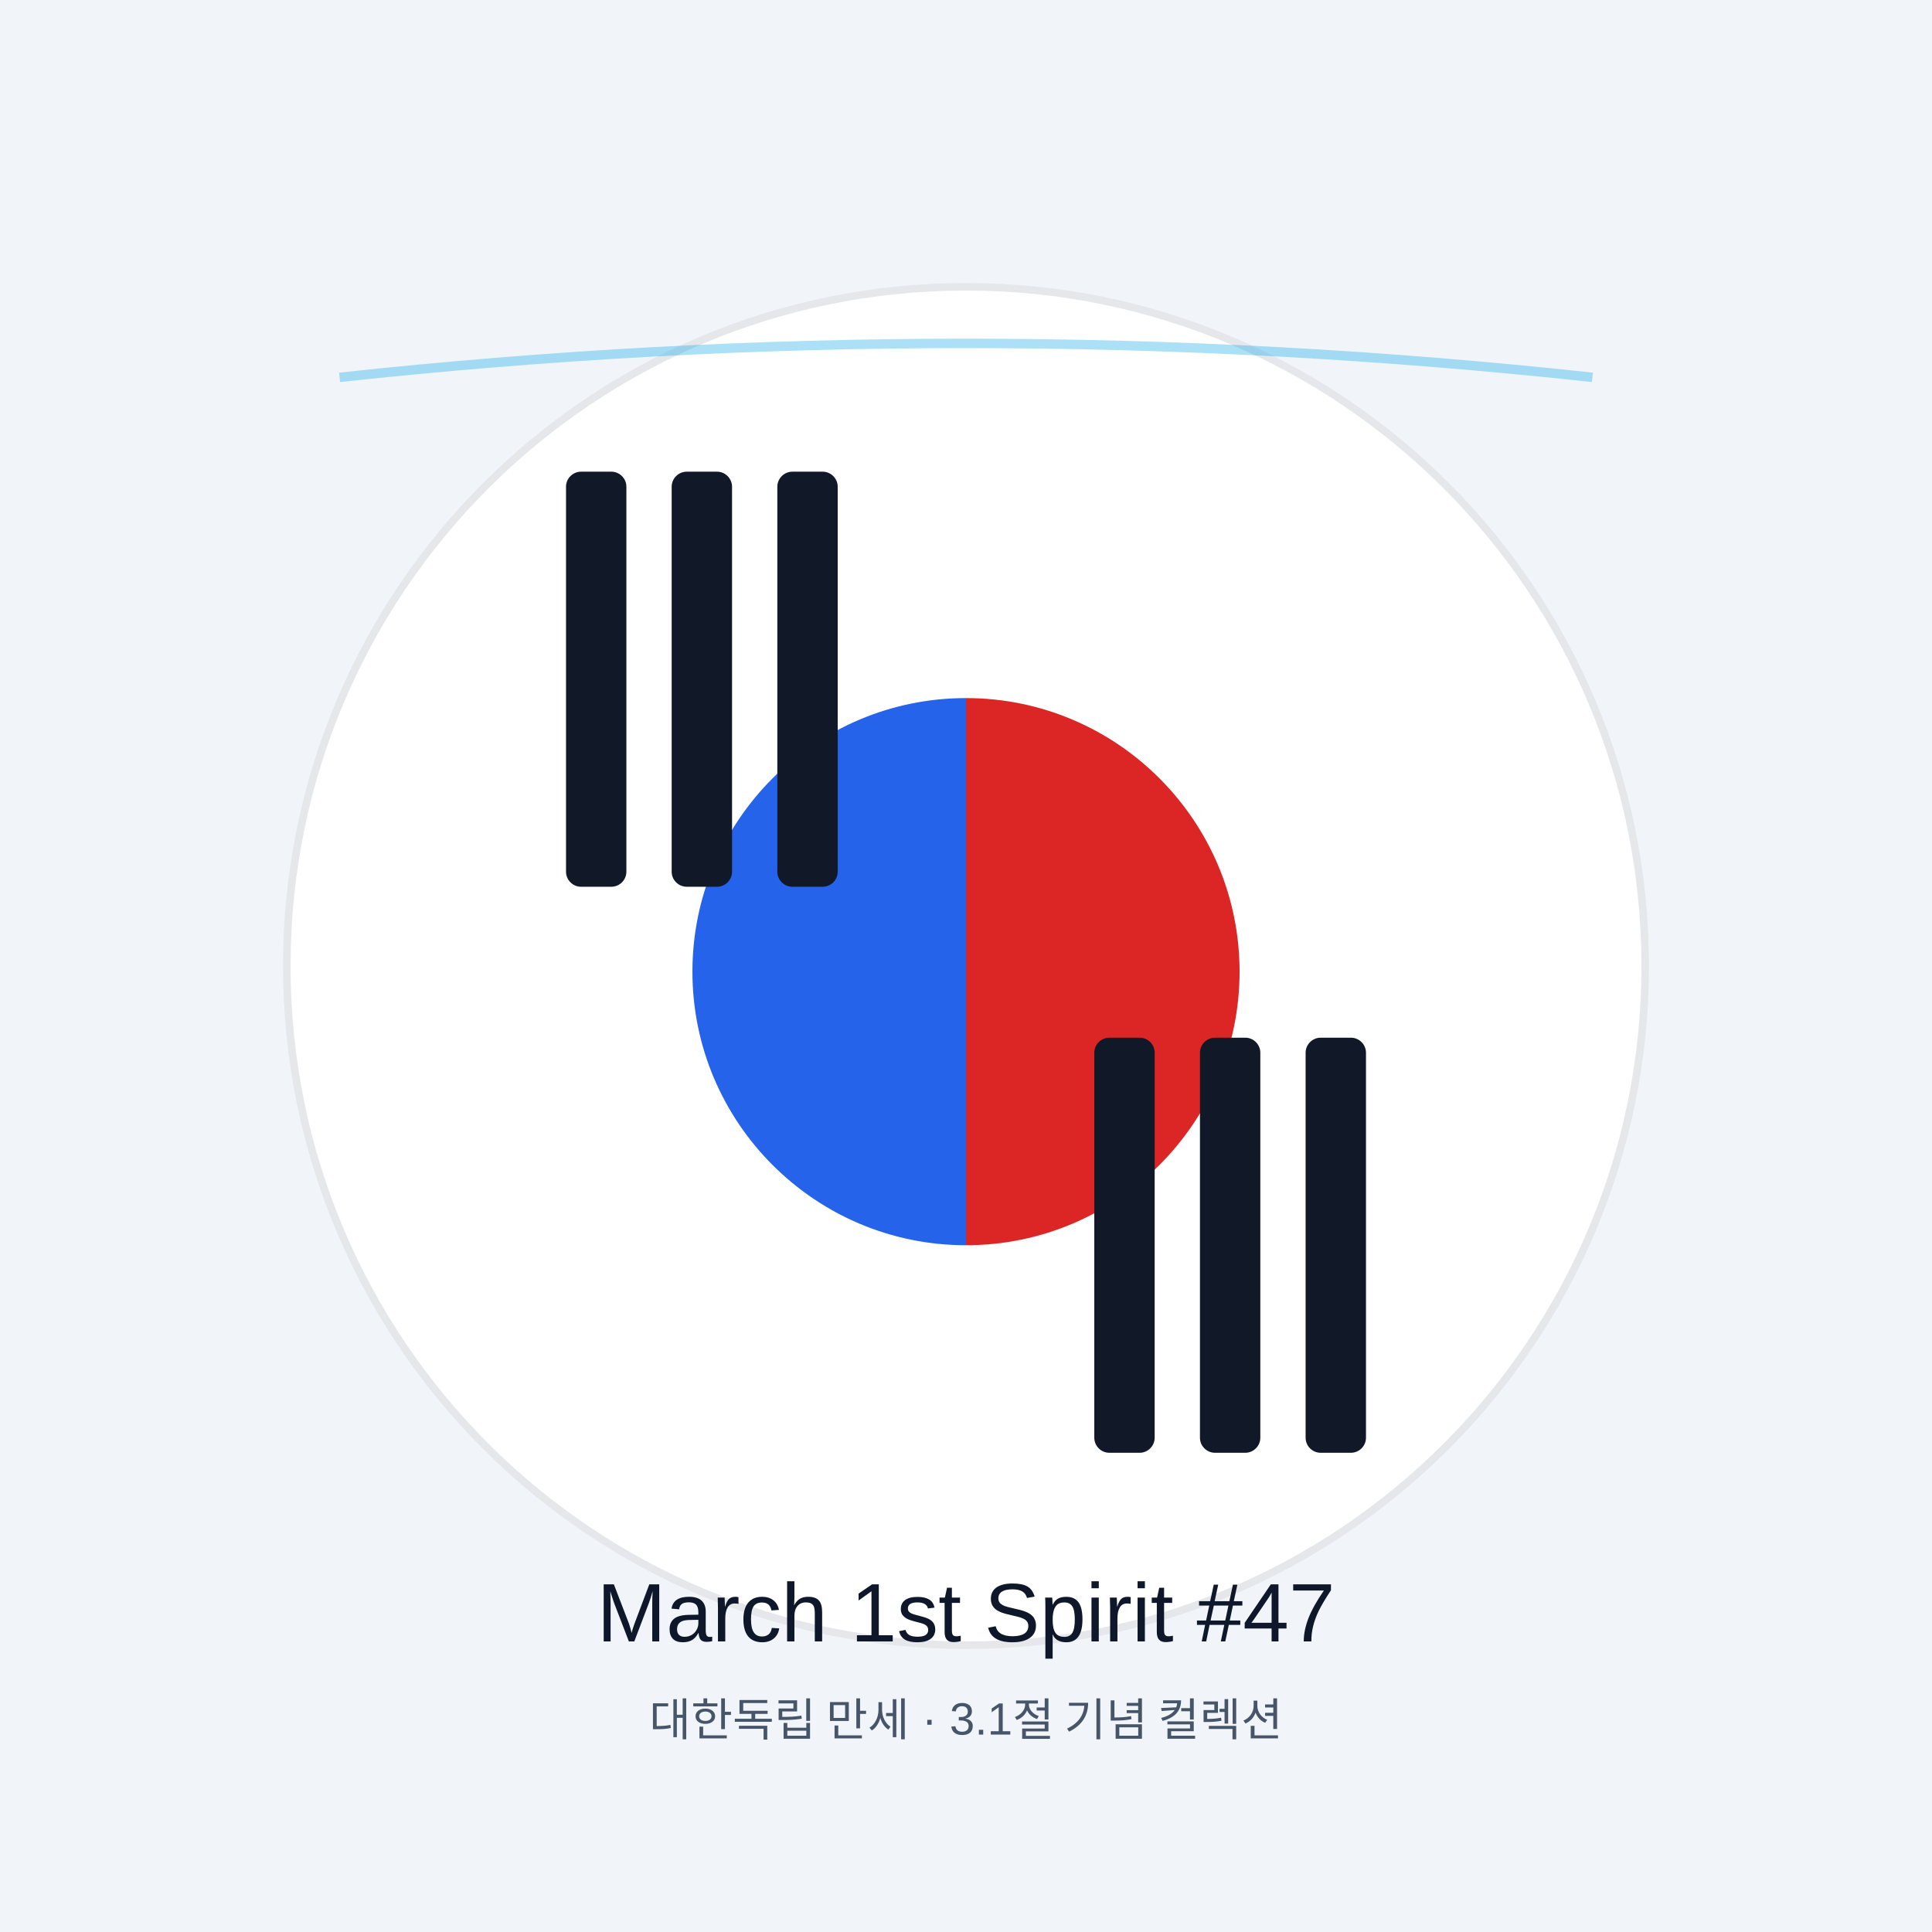
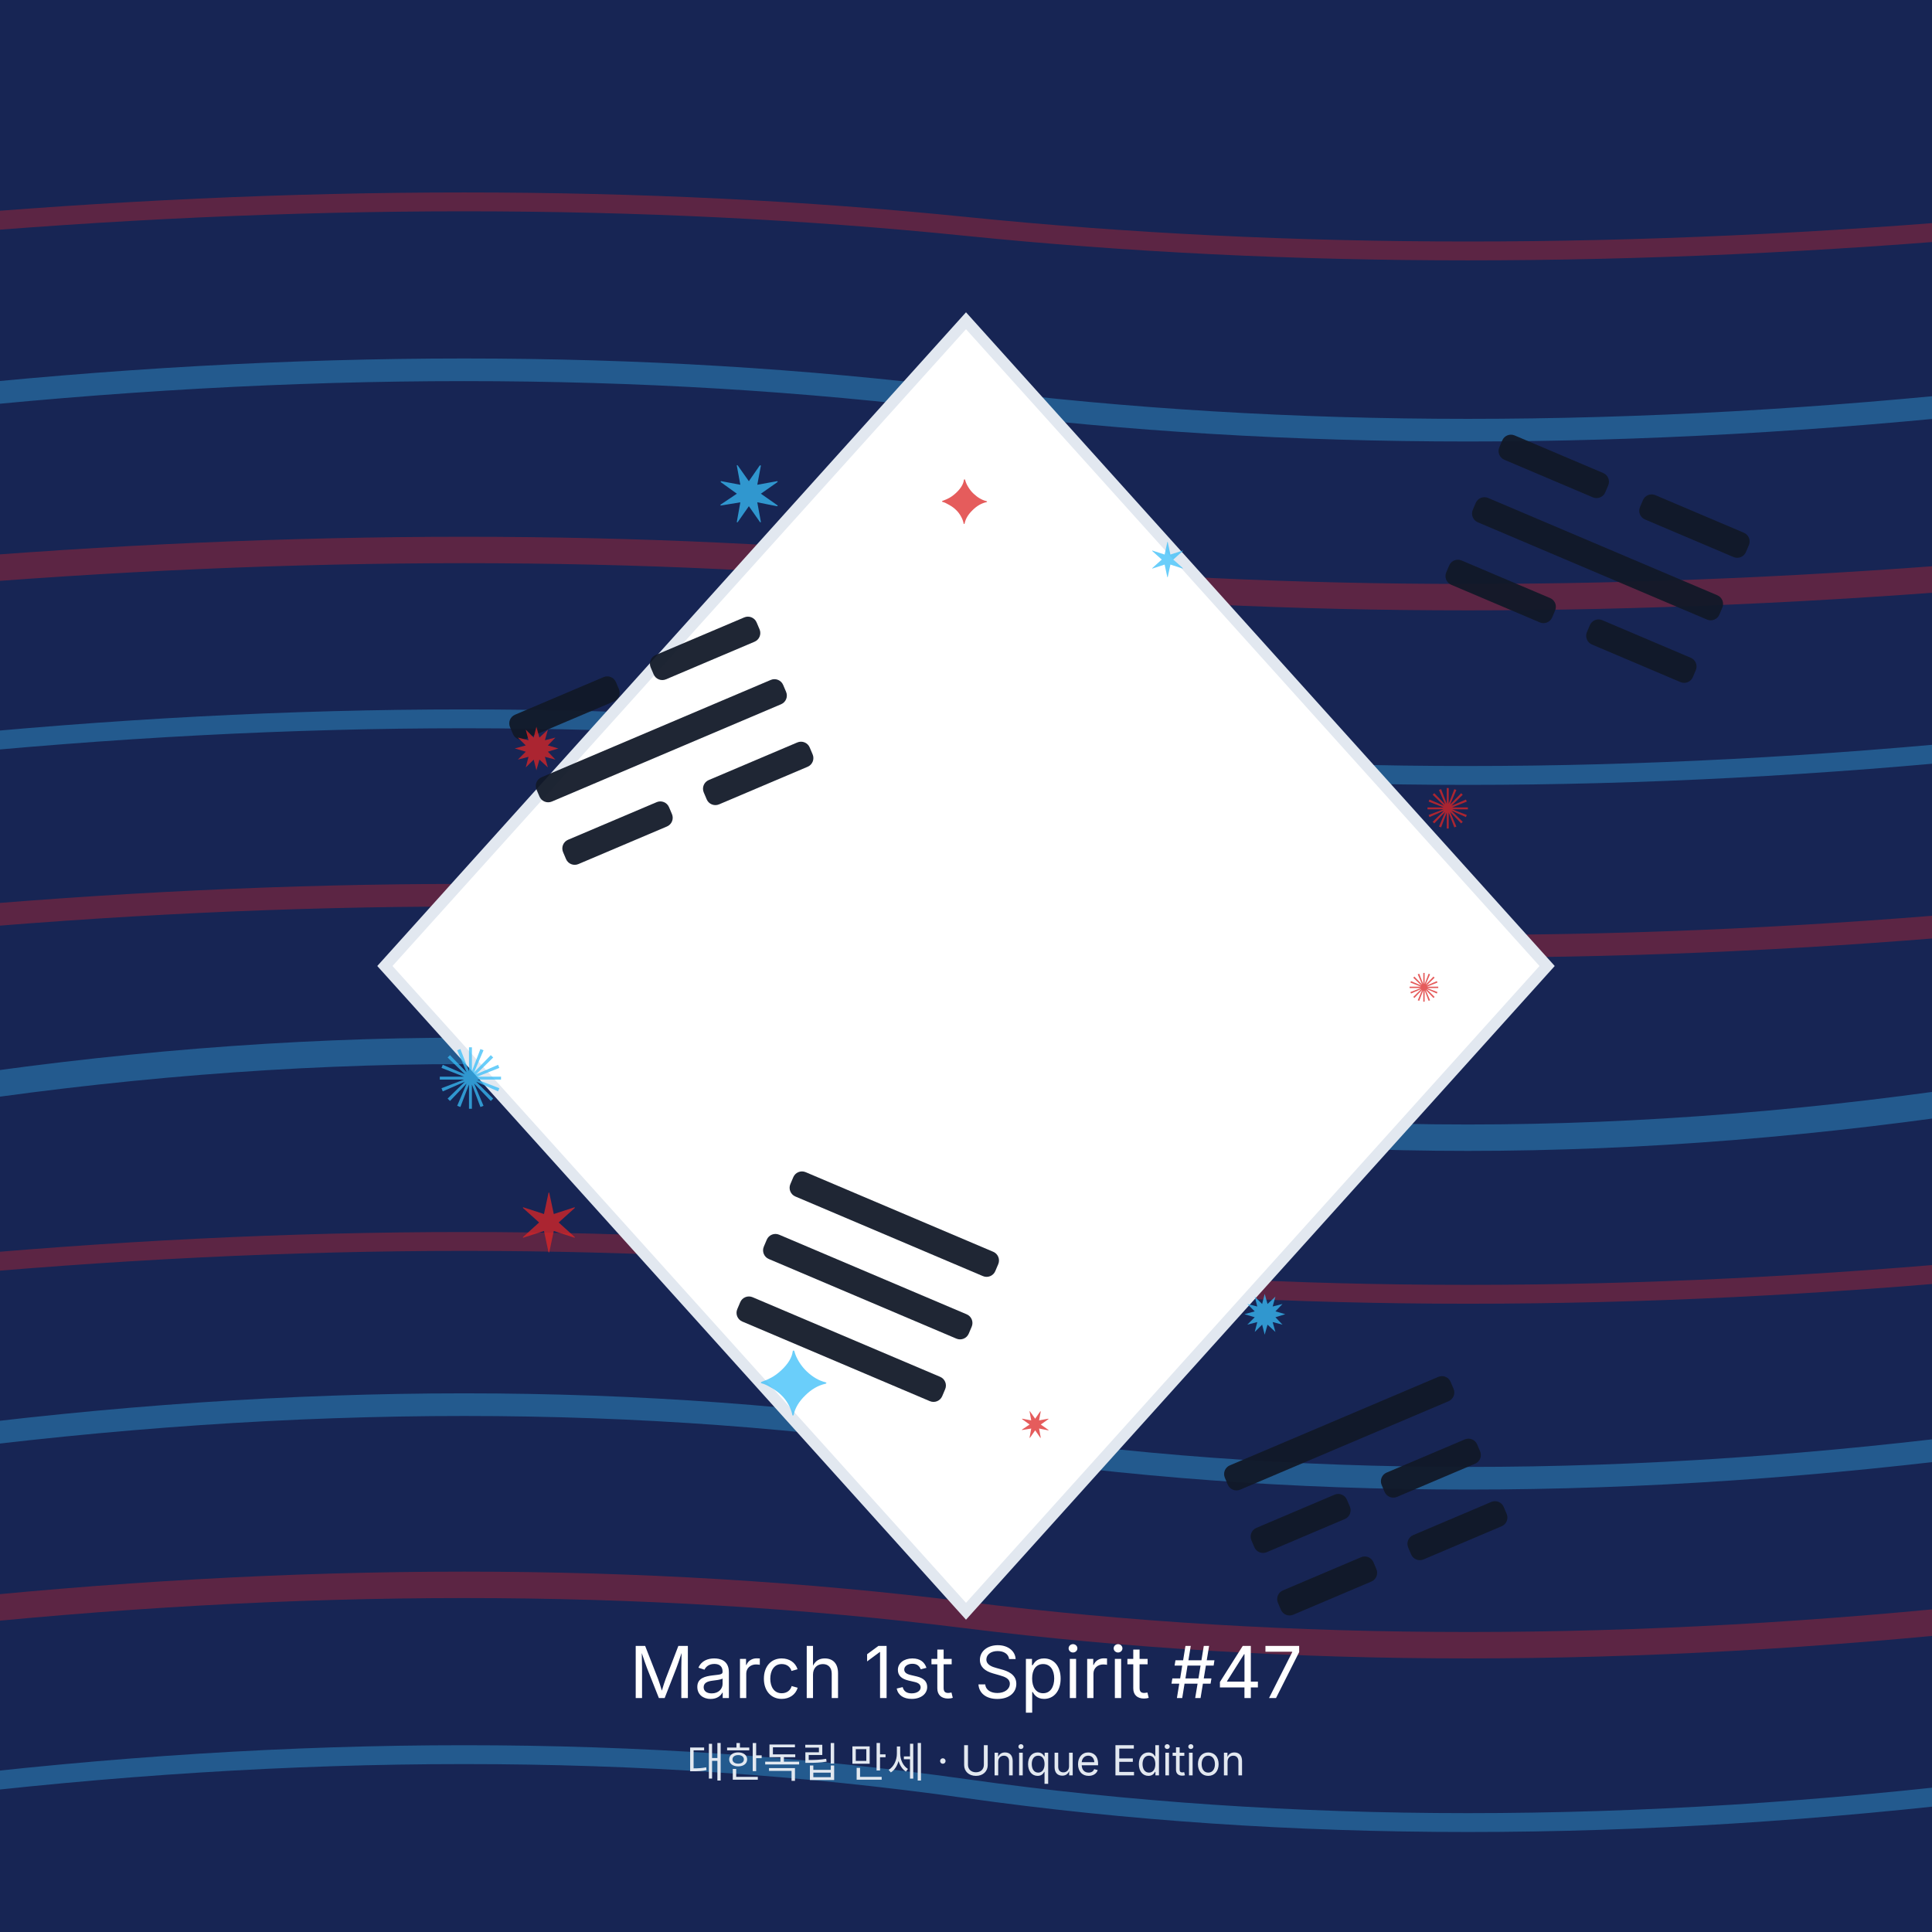
<svg xmlns="http://www.w3.org/2000/svg" width="1024" height="1024" viewBox="0 0 1024 1024">
-   <rect width="1024" height="1024" fill="#f1f5f9" />
-   <circle cx="512" cy="512" r="360" fill="#ffffff" stroke="#e5e7eb" stroke-width="4" />
-   <path d="M512 370c80 0 145 65 145 145s-65 145-145 145V370z" fill="#dc2626" />
-   <path d="M512 660c-80 0-145-65-145-145s65-145 145-145v290z" fill="#2563eb" />
-   <rect x="300" y="250" width="32" height="220" rx="8" fill="#111827" />
-   <rect x="356" y="250" width="32" height="220" rx="8" fill="#111827" />
-   <rect x="412" y="250" width="32" height="220" rx="8" fill="#111827" />
-   <rect x="580" y="550" width="32" height="220" rx="8" fill="#111827" />
-   <rect x="636" y="550" width="32" height="220" rx="8" fill="#111827" />
-   <rect x="692" y="550" width="32" height="220" rx="8" fill="#111827" />
-   <path d="M180 200 Q 512 164 844 200" stroke="#0ea5e9" stroke-width="5" fill="none" opacity="0.35" />
-   <text x="512" y="870" text-anchor="middle" font-size="44" font-family="Arial, sans-serif" fill="#0f172a">March 1st Spirit #47</text>
-   <text x="512" y="920" text-anchor="middle" font-size="24" font-family="Arial, sans-serif" fill="#475569">대한독립 만세 · 3.1절 기념 컬렉션</text>
+   <rect width="1024" height="1024" fill="#172554" />
+   <path d="M-40 120 Q 256 94 512 120 T 1064 120" stroke="#dc2626" stroke-width="10" fill="none" opacity="0.35" />
+   <path d="M-40 212 Q 256 180 512 212 T 1064 212" stroke="#38bdf8" stroke-width="12" fill="none" opacity="0.35" />
+   <path d="M-40 304 Q 256 279 512 304 T 1064 304" stroke="#dc2626" stroke-width="14" fill="none" opacity="0.35" />
+   <path d="M-40 396 Q 256 366 512 396 T 1064 396" stroke="#38bdf8" stroke-width="10" fill="none" opacity="0.35" />
+   <path d="M-40 488 Q 256 461 512 488 T 1064 488" stroke="#dc2626" stroke-width="12" fill="none" opacity="0.35" />
+   <path d="M-40 580 Q 256 534 512 580 T 1064 580" stroke="#38bdf8" stroke-width="14" fill="none" opacity="0.35" />
+   <path d="M-40 672 Q 256 644 512 672 T 1064 672" stroke="#dc2626" stroke-width="10" fill="none" opacity="0.35" />
+   <path d="M-40 764 Q 256 725 512 764 T 1064 764" stroke="#38bdf8" stroke-width="12" fill="none" opacity="0.35" />
+   <path d="M-40 856 Q 256 824 512 856 T 1064 856" stroke="#dc2626" stroke-width="14" fill="none" opacity="0.35" />
+   <path d="M-40 948 Q 256 912 512 948 T 1064 948" stroke="#38bdf8" stroke-width="10" fill="none" opacity="0.35" />
+   <polygon points="512,170 820,512 512,854 204,512" fill="#ffffff" stroke="#e2e8f0" stroke-width="6" />
+   <g transform="translate(512 509) rotate(306)">
+     <circle cx="0" cy="0" r="158" fill="#ffffff" opacity="0.22" />
+     <path d="M0 -148 A 148 148 0 1 1 0 148 A 74 74 0 1 0 0 -148" fill="#dc2626" />
+     <path d="M0 148 A 148 148 0 1 1 0 -148 A 74 74 0 1 0 0 148" fill="#38bdf8" />
+   </g>
+   <g opacity="0.94">
+     <g transform="rotate(-23 512 512)">
+       <rect x="339" y="296" width="61" height="14" rx="5" fill="#111827" />
+       <rect x="420" y="296" width="61" height="14" rx="5" fill="#111827" />
+       <rect x="339" y="332" width="142" height="14" rx="5" fill="#111827" />
+       <rect x="339" y="368" width="61" height="14" rx="5" fill="#111827" />
+       <rect x="420" y="368" width="61" height="14" rx="5" fill="#111827" />
+     </g>
+     <g transform="translate(380 0) rotate(23 512 512)">
+       <rect x="315" y="288" width="61" height="14" rx="5" fill="#111827" />
+       <rect x="396" y="288" width="61" height="14" rx="5" fill="#111827" />
+       <rect x="315" y="324" width="142" height="14" rx="5" fill="#111827" />
+       <rect x="315" y="360" width="61" height="14" rx="5" fill="#111827" />
+       <rect x="396" y="360" width="61" height="14" rx="5" fill="#111827" />
+     </g>
+     <g transform="translate(0 380) rotate(23 512 512)">
+       <rect x="323" y="296" width="118" height="14" rx="5" fill="#111827" />
+       <rect x="323" y="332" width="118" height="14" rx="5" fill="#111827" />
+       <rect x="323" y="368" width="118" height="14" rx="5" fill="#111827" />
+     </g>
+     <g transform="translate(380 380) rotate(-23 512 512)">
+       <rect x="331" y="312" width="130" height="14" rx="5" fill="#111827" />
+       <rect x="331" y="348" width="55" height="14" rx="5" fill="#111827" />
+       <rect x="406" y="348" width="55" height="14" rx="5" fill="#111827" />
+       <rect x="331" y="384" width="55" height="14" rx="5" fill="#111827" />
+       <rect x="406" y="384" width="55" height="14" rx="5" fill="#111827" />
+     </g>
+   </g>
+   <text x="754.7" y="524.7" text-anchor="middle" dominant-baseline="middle" font-size="22" fill="#dc2626" opacity="0.75">✺</text>
+   <text x="670.4" y="698.9" text-anchor="middle" dominant-baseline="middle" font-size="30" fill="#38bdf8" opacity="0.75">✹</text>
+   <text x="548.7" y="756.3" text-anchor="middle" dominant-baseline="middle" font-size="20" fill="#dc2626" opacity="0.75">✷</text>
+   <text x="420.6" y="736.1" text-anchor="middle" dominant-baseline="middle" font-size="48" fill="#38bdf8" opacity="0.75">✦</text>
+   <text x="290.9" y="650.7" text-anchor="middle" dominant-baseline="middle" font-size="44" fill="#dc2626" opacity="0.75">✶</text>
+   <text x="249.3" y="574.4" text-anchor="middle" dominant-baseline="middle" font-size="47" fill="#38bdf8" opacity="0.75">✺</text>
+   <text x="284.4" y="399.2" text-anchor="middle" dominant-baseline="middle" font-size="32" fill="#dc2626" opacity="0.75">✹</text>
+   <text x="397.0" y="264.4" text-anchor="middle" dominant-baseline="middle" font-size="43" fill="#38bdf8" opacity="0.75">✷</text>
+   <text x="511.2" y="268.0" text-anchor="middle" dominant-baseline="middle" font-size="33" fill="#dc2626" opacity="0.75">✦</text>
+   <text x="618.8" y="298.2" text-anchor="middle" dominant-baseline="middle" font-size="26" fill="#38bdf8" opacity="0.75">✶</text>
+   <text x="767.3" y="430.4" text-anchor="middle" dominant-baseline="middle" font-size="31" fill="#dc2626" opacity="0.75">✺</text>
+   <text x="512" y="900" text-anchor="middle" font-size="38" font-family="Inter, Arial, sans-serif" fill="#ffffff">March 1st Spirit #47</text>
+   <text x="512" y="942" text-anchor="middle" font-size="22" font-family="Inter, Arial, sans-serif" fill="#e2e8f0">대한독립 만세 · Unique Edition</text>
</svg>
